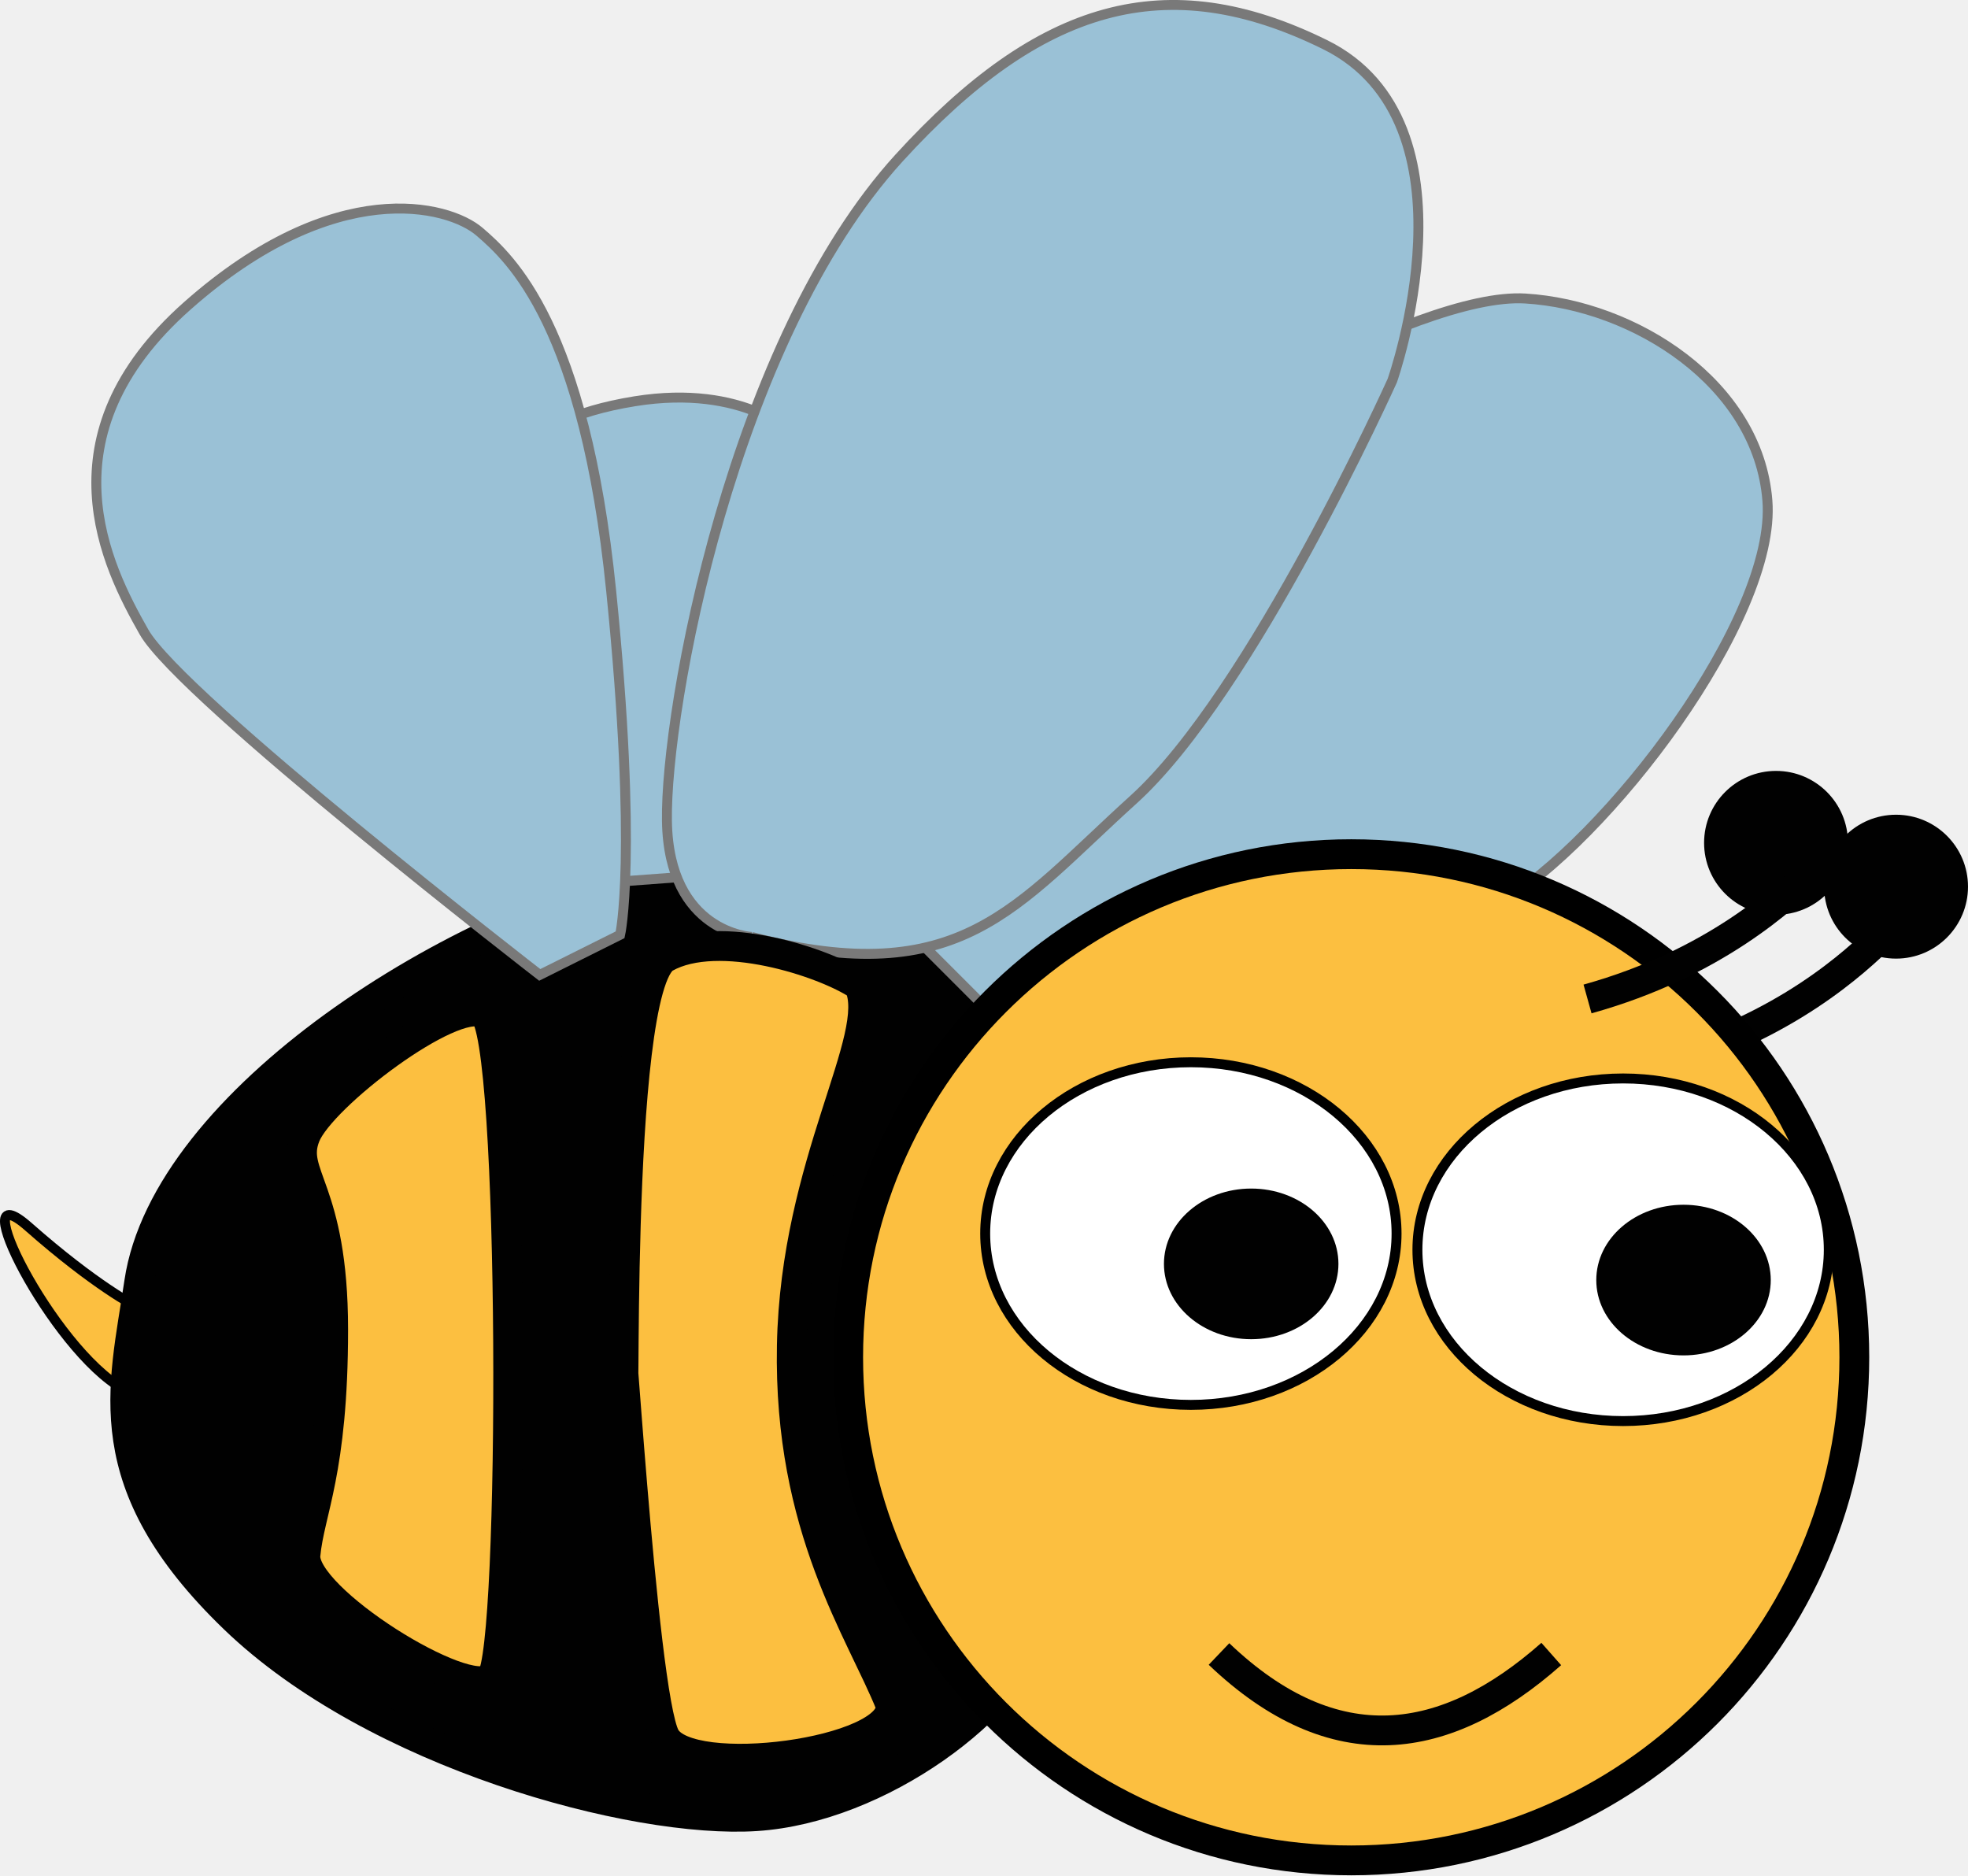
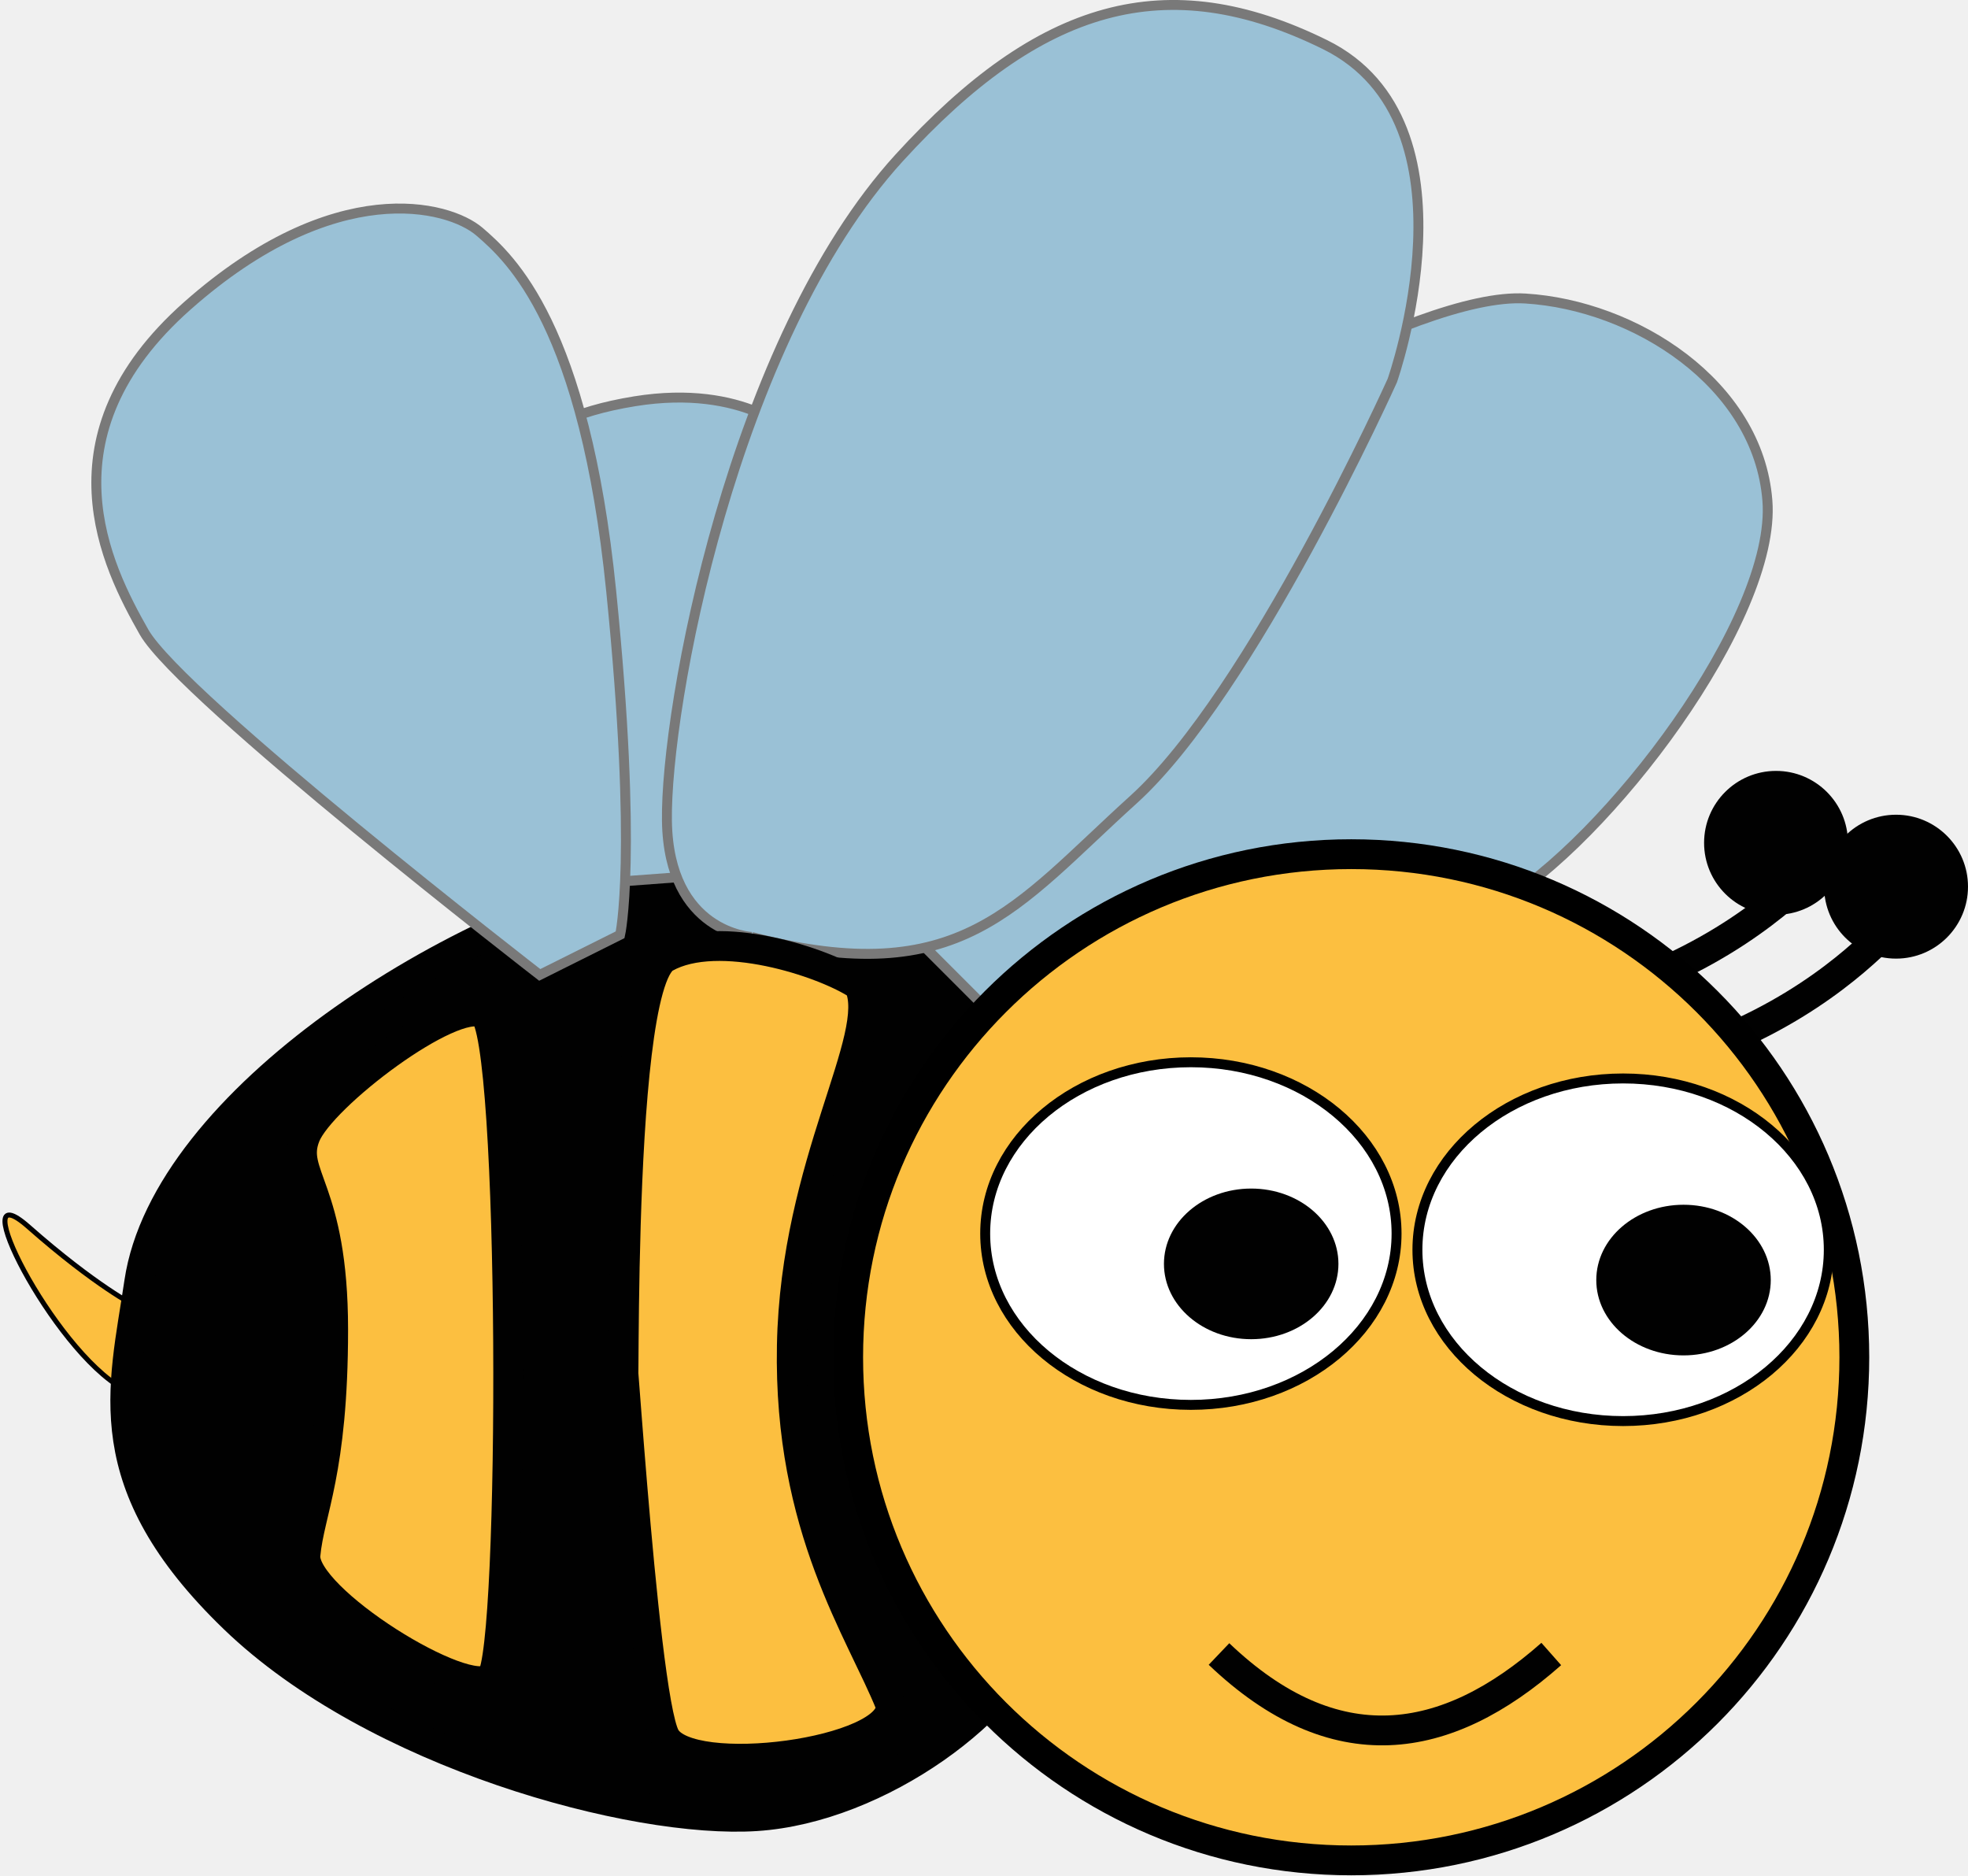
- <svg xmlns="http://www.w3.org/2000/svg" id="Layer_1" data-name="Layer 1" viewBox="0 0 198.06 188.72">
+ <svg xmlns="http://www.w3.org/2000/svg" id="BeeIcon" viewBox="0 0 198.06 188.72">
  <defs>
    <style>
-       .cls-1, .cls-2 {
-         fill: #010101;
-       }
- 
-       .cls-3 {
-         fill: #fff;
-       }
- 
-       .cls-3, .cls-4 {
-         stroke: #000;
-       }
- 
-       .cls-3, .cls-4, .cls-5, .cls-6, .cls-2, .cls-7, .cls-8 {
-         stroke-miterlimit: 10;
-       }
- 
-       .cls-4, .cls-6, .cls-2, .cls-7 {
-         stroke-width: 3px;
-       }
- 
-       .cls-4, .cls-6, .cls-8 {
-         fill: #fcbf40;
-       }
- 
-       .cls-5 {
-         fill: #9ac1d6;
-         stroke: #797979;
-       }
- 
-       .cls-6, .cls-2, .cls-7, .cls-8 {
-         stroke: #010101;
-       }
- 
-       .cls-7 {
-         fill: none;
-       }
+       .bee-body { fill: #fcbf40; }
+       .bee-black { fill: #010101; }
+       .bee-wings { fill: #9ac1d6; }
+       .bee-wing-stroke { stroke: #797979; }
+       .bee-white { fill: #ffffff; }
    </style>
  </defs>
-   <path class="cls-8" d="M13.62,131.42s-3.98-1.99-10.75-7.96c-6.77-5.97,2.39,12.34,9.55,16.32s1.19-8.36,1.19-8.36Z" />
-   <path class="cls-2" d="M101.19,103.16s-11.41-20.1-33.44-15.52c-22.03,4.58-51.05,23.26-53.74,41.4-1.59,10.75-4.58,20.2,9.55,33.83,14.13,13.64,40.2,20.7,52.54,19.9s26.11-10.91,28.66-19.5c2.55-8.6-3.58-60.11-3.58-60.11Z" />
-   <path class="cls-5" d="M100.82,103.05l-8.09-8.09s-.15-32.35,11.51-41.05c11.66-8.7,38.29-24.54,49.27-23.87s23.43,8.54,24.36,20.33c.94,11.79-16.1,34.32-27.28,40.77s-47.86,18.88-47.86,18.88l-2.14-7.86" />
-   <path class="cls-5" d="M68.92,88.23l-6.06.45-11.43-40.45s-.43-5.77,12.46-7.85c11.09-1.79,16.2,3.47,16.2,3.47l-11.17,44.38Z" />
-   <path class="cls-5" d="M54.32,98.11S18.23,70.19,14.49,63.6s-10.44-19.73,4.38-32.84c14.82-13.11,26.25-10.14,29.39-7.44s10.56,9.43,13.25,36.16.9,34.59.9,34.59l-8.09,4.04Z" />
-   <path class="cls-5" d="M75.66,94.29s-8.37-.38-8.54-11.68c-.17-11.3,6.6-48.32,23.36-66.71C104.66.35,117.4-3.37,133.35,4.49s6.77,33.81,6.77,33.81c0,0-14.14,31.41-26.06,42.18-11.91,10.77-17.37,19.27-38.41,13.81Z" />
-   <path class="cls-7" d="M166.91,106.98c12.83-3.57,19.94-10.31,22.49-12.79" />
-   <circle class="cls-4" cx="135.99" cy="136.59" r="50.63" />
-   <ellipse class="cls-3" cx="119.85" cy="124.14" rx="20.7" ry="17.24" />
-   <ellipse class="cls-1" cx="125.92" cy="127.19" rx="8.78" ry="7.58" />
-   <circle class="cls-1" cx="178.74" cy="84.82" r="7.24" />
-   <circle class="cls-1" cx="190.82" cy="89.23" r="7.24" />
-   <path class="cls-7" d="M159.77,100.53c12.83-3.57,19.94-10.31,22.49-12.79" />
-   <path class="cls-7" d="M122.68,166.45c11.64,11.1,22.83,9.38,33.44,0" />
-   <path class="cls-6" d="M48.65,101.96c3.18,1.59,3.18,64.48.8,66.87s-19.11-7.96-18.71-12.34,2.79-8.36,2.79-22.69-4.38-15.52-2.79-19.5,14.73-13.93,17.91-12.34Z" />
-   <path class="cls-6" d="M86.46,99.18c2.39,5.17-6.42,17.76-6.77,36.22s6.97,28.75,9.95,36.22c.4,4.78-20.3,7.56-22.69,3.18s-4.97-50.52-4.38-37.02c.59,13.5-.96-38.4,4.38-41.4s15.92.4,19.5,2.79Z" />
-   <ellipse class="cls-3" cx="163.35" cy="125.77" rx="20.7" ry="17.24" />
-   <ellipse class="cls-1" cx="169.43" cy="128.82" rx="8.78" ry="7.58" />
+   <path class="bee-body" stroke="#010101" stroke-width="0.5" stroke-miterlimit="10" d="M13.62,131.42s-3.98-1.99-10.75-7.96c-6.77-5.97,2.39,12.34,9.55,16.32s1.19-8.36,1.19-8.36Z" />
+   <path class="bee-black" stroke="#010101" stroke-width="3" stroke-miterlimit="10" d="M101.19,103.16s-11.41-20.1-33.44-15.52c-22.03,4.58-51.05,23.26-53.74,41.4-1.59,10.75-4.58,20.2,9.55,33.83,14.13,13.64,40.2,20.7,52.54,19.9s26.11-10.91,28.66-19.5c2.55-8.6-3.58-60.11-3.58-60.11Z" />
+   <path class="bee-wings bee-wing-stroke" stroke-miterlimit="10" d="M100.82,103.05l-8.09-8.09s-.15-32.35,11.51-41.05c11.66-8.7,38.29-24.54,49.27-23.87s23.43,8.54,24.36,20.33c.94,11.79-16.1,34.32-27.28,40.77s-47.86,18.88-47.86,18.88l-2.14-7.86" />
+   <path class="bee-wings bee-wing-stroke" stroke-miterlimit="10" d="M68.92,88.23l-6.06.45-11.43-40.45s-.43-5.77,12.46-7.85c11.09-1.79,16.2,3.47,16.2,3.47l-11.17,44.38Z" />
+   <path class="bee-wings bee-wing-stroke" stroke-miterlimit="10" d="M54.32,98.11S18.23,70.19,14.49,63.6s-10.44-19.73,4.38-32.84c14.82-13.11,26.25-10.14,29.39-7.44s10.56,9.43,13.25,36.16.9,34.59.9,34.59l-8.09,4.04Z" />
+   <path class="bee-wings bee-wing-stroke" stroke-miterlimit="10" d="M75.66,94.29s-8.37-.38-8.54-11.68c-.17-11.3,6.6-48.32,23.36-66.71C104.66.35,117.4-3.37,133.35,4.49s6.77,33.81,6.77,33.81c0,0-14.14,31.41-26.06,42.18-11.91,10.77-17.37,19.27-38.41,13.81Z" />
+   <path fill="none" stroke="#010101" stroke-width="3" stroke-miterlimit="10" d="M166.91,106.98c12.83-3.57,19.94-10.31,22.49-12.79" />
+   <path fill="none" stroke="#010101" stroke-width="3" stroke-miterlimit="10" d="M159.77,100.53c12.83-3.57,19.94-10.31,22.49-12.79" />
+   <circle class="bee-body" stroke="#000" stroke-width="3" stroke-miterlimit="10" cx="135.99" cy="136.59" r="50.63" />
+   <ellipse class="bee-white" stroke="#000" stroke-miterlimit="10" cx="119.85" cy="124.14" rx="20.7" ry="17.24" />
+   <ellipse class="bee-black" cx="125.92" cy="127.19" rx="8.78" ry="7.58" />
+   <ellipse class="bee-white" stroke="#000" stroke-miterlimit="10" cx="163.35" cy="125.77" rx="20.7" ry="17.24" />
+   <ellipse class="bee-black" cx="169.43" cy="128.82" rx="8.78" ry="7.58" />
+   <circle class="bee-black" cx="178.74" cy="84.82" r="7.24" />
+   <circle class="bee-black" cx="190.82" cy="89.23" r="7.24" />
+   <path fill="none" stroke="#010101" stroke-width="3" stroke-miterlimit="10" d="M122.68,166.45c11.64,11.1,22.83,9.38,33.44,0" />
+   <path class="bee-body" stroke="#010101" stroke-width="3" stroke-miterlimit="10" d="M48.65,101.96c3.18,1.59,3.18,64.48.8,66.87s-19.11-7.96-18.71-12.34,2.79-8.36,2.79-22.69-4.38-15.52-2.79-19.5,14.73-13.93,17.91-12.34Z" />
+   <path class="bee-body" stroke="#010101" stroke-width="3" stroke-miterlimit="10" d="M86.46,99.18c2.39,5.17-6.42,17.76-6.77,36.22s6.97,28.75,9.95,36.22c.4,4.78-20.3,7.56-22.69,3.18s-4.97-50.52-4.38-37.02c.59,13.5-.96-38.4,4.38-41.4s15.92.4,19.5,2.79Z" />
</svg>
